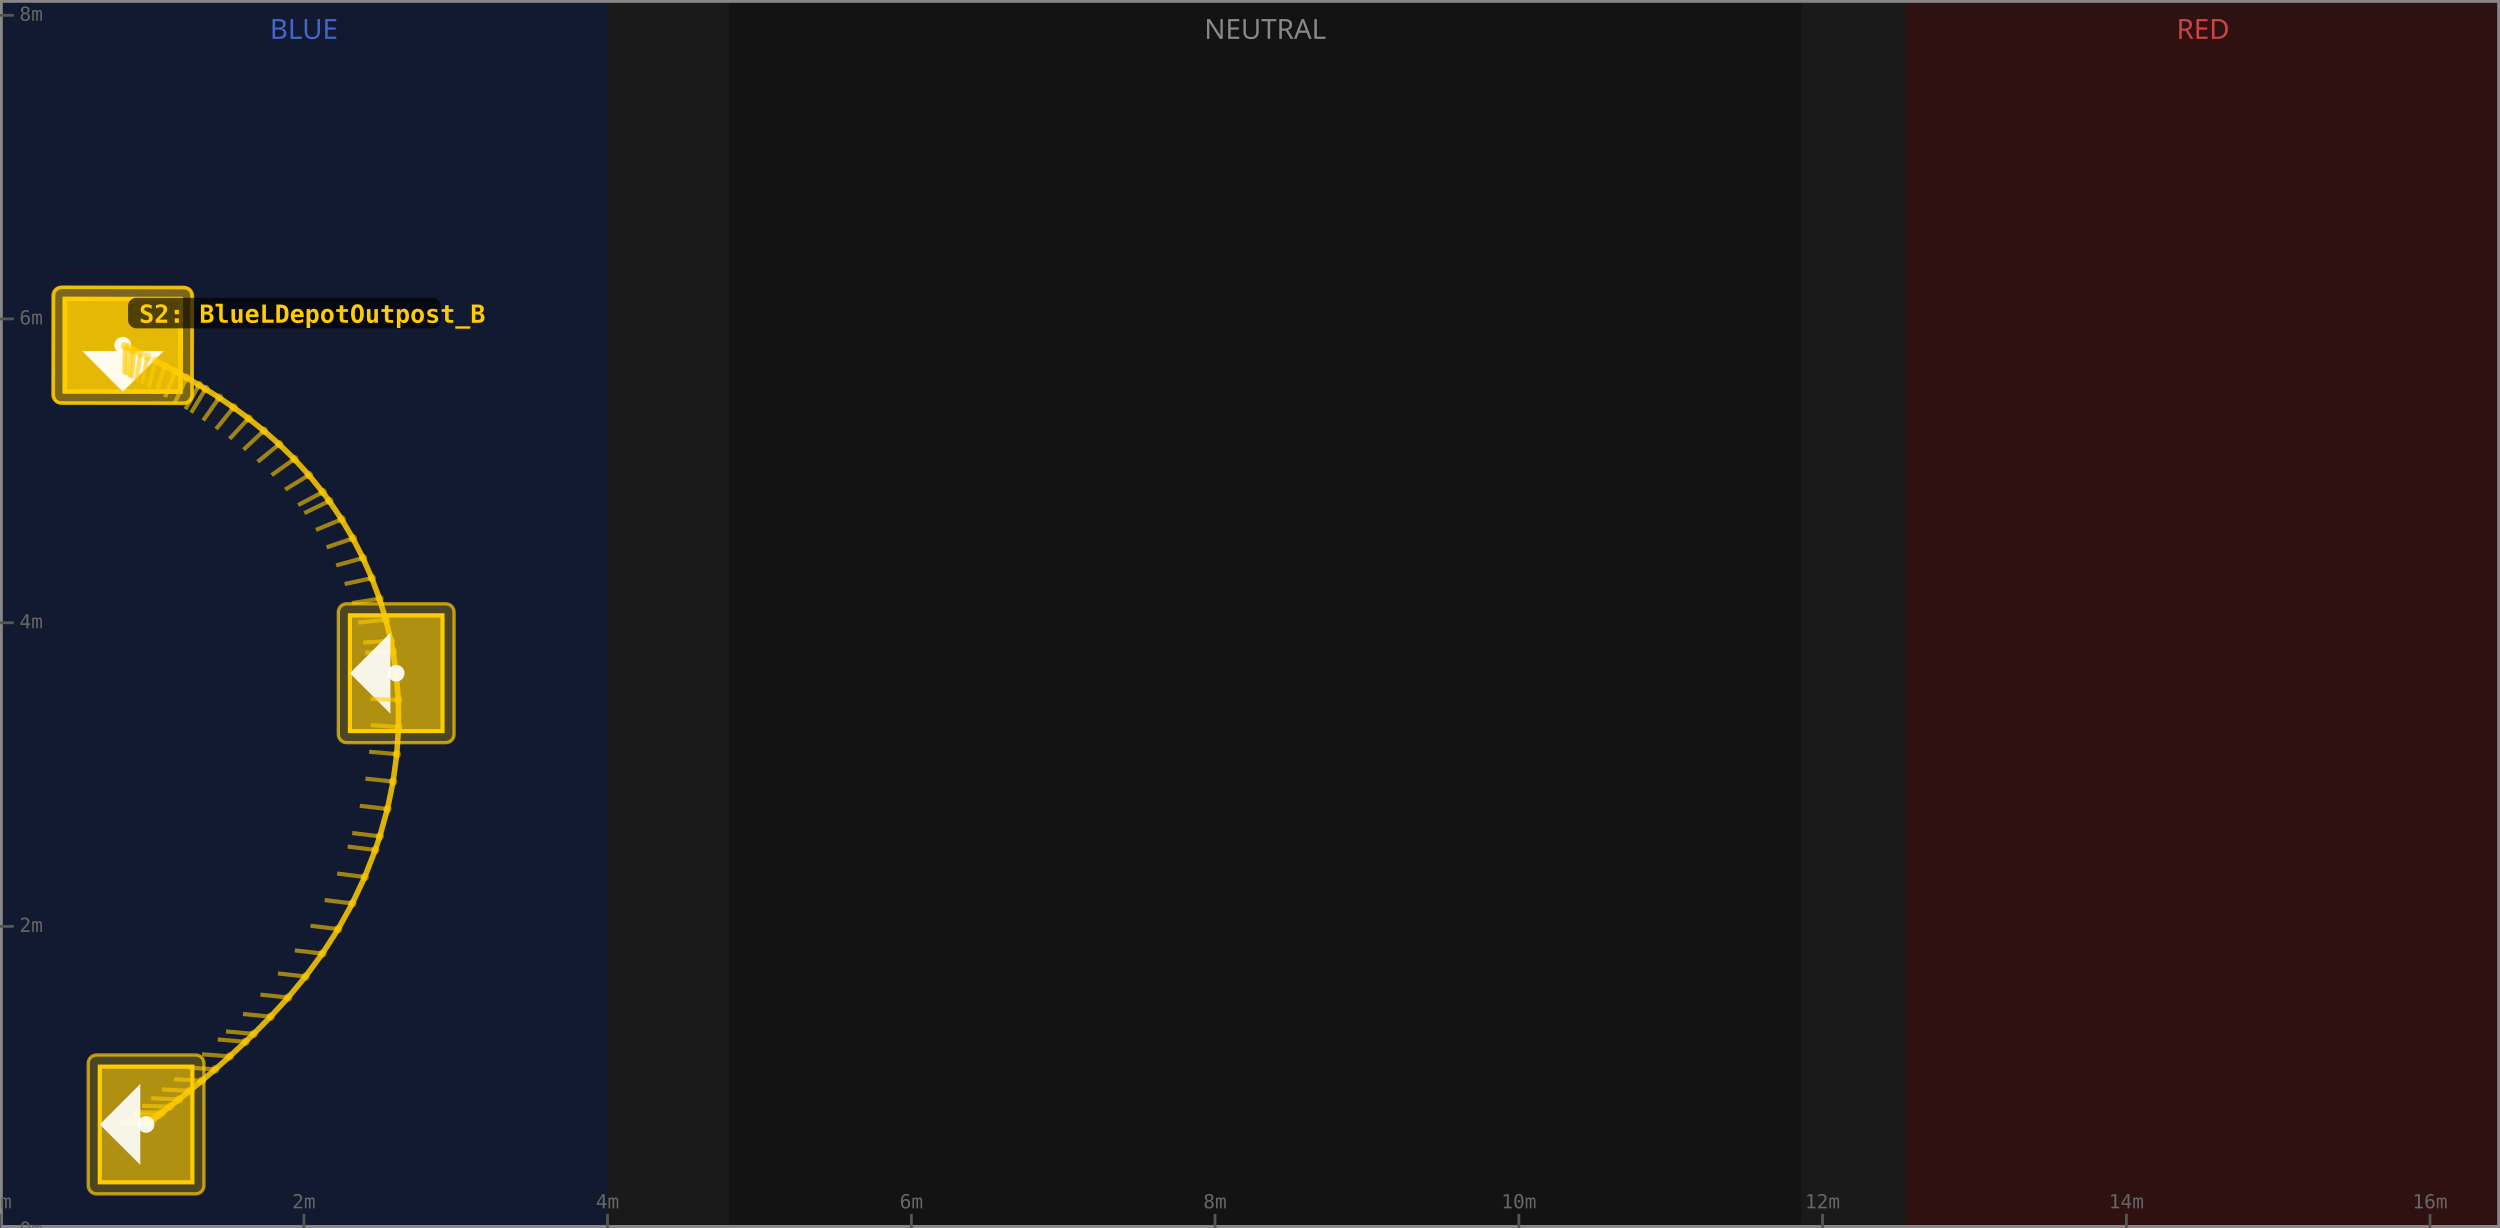
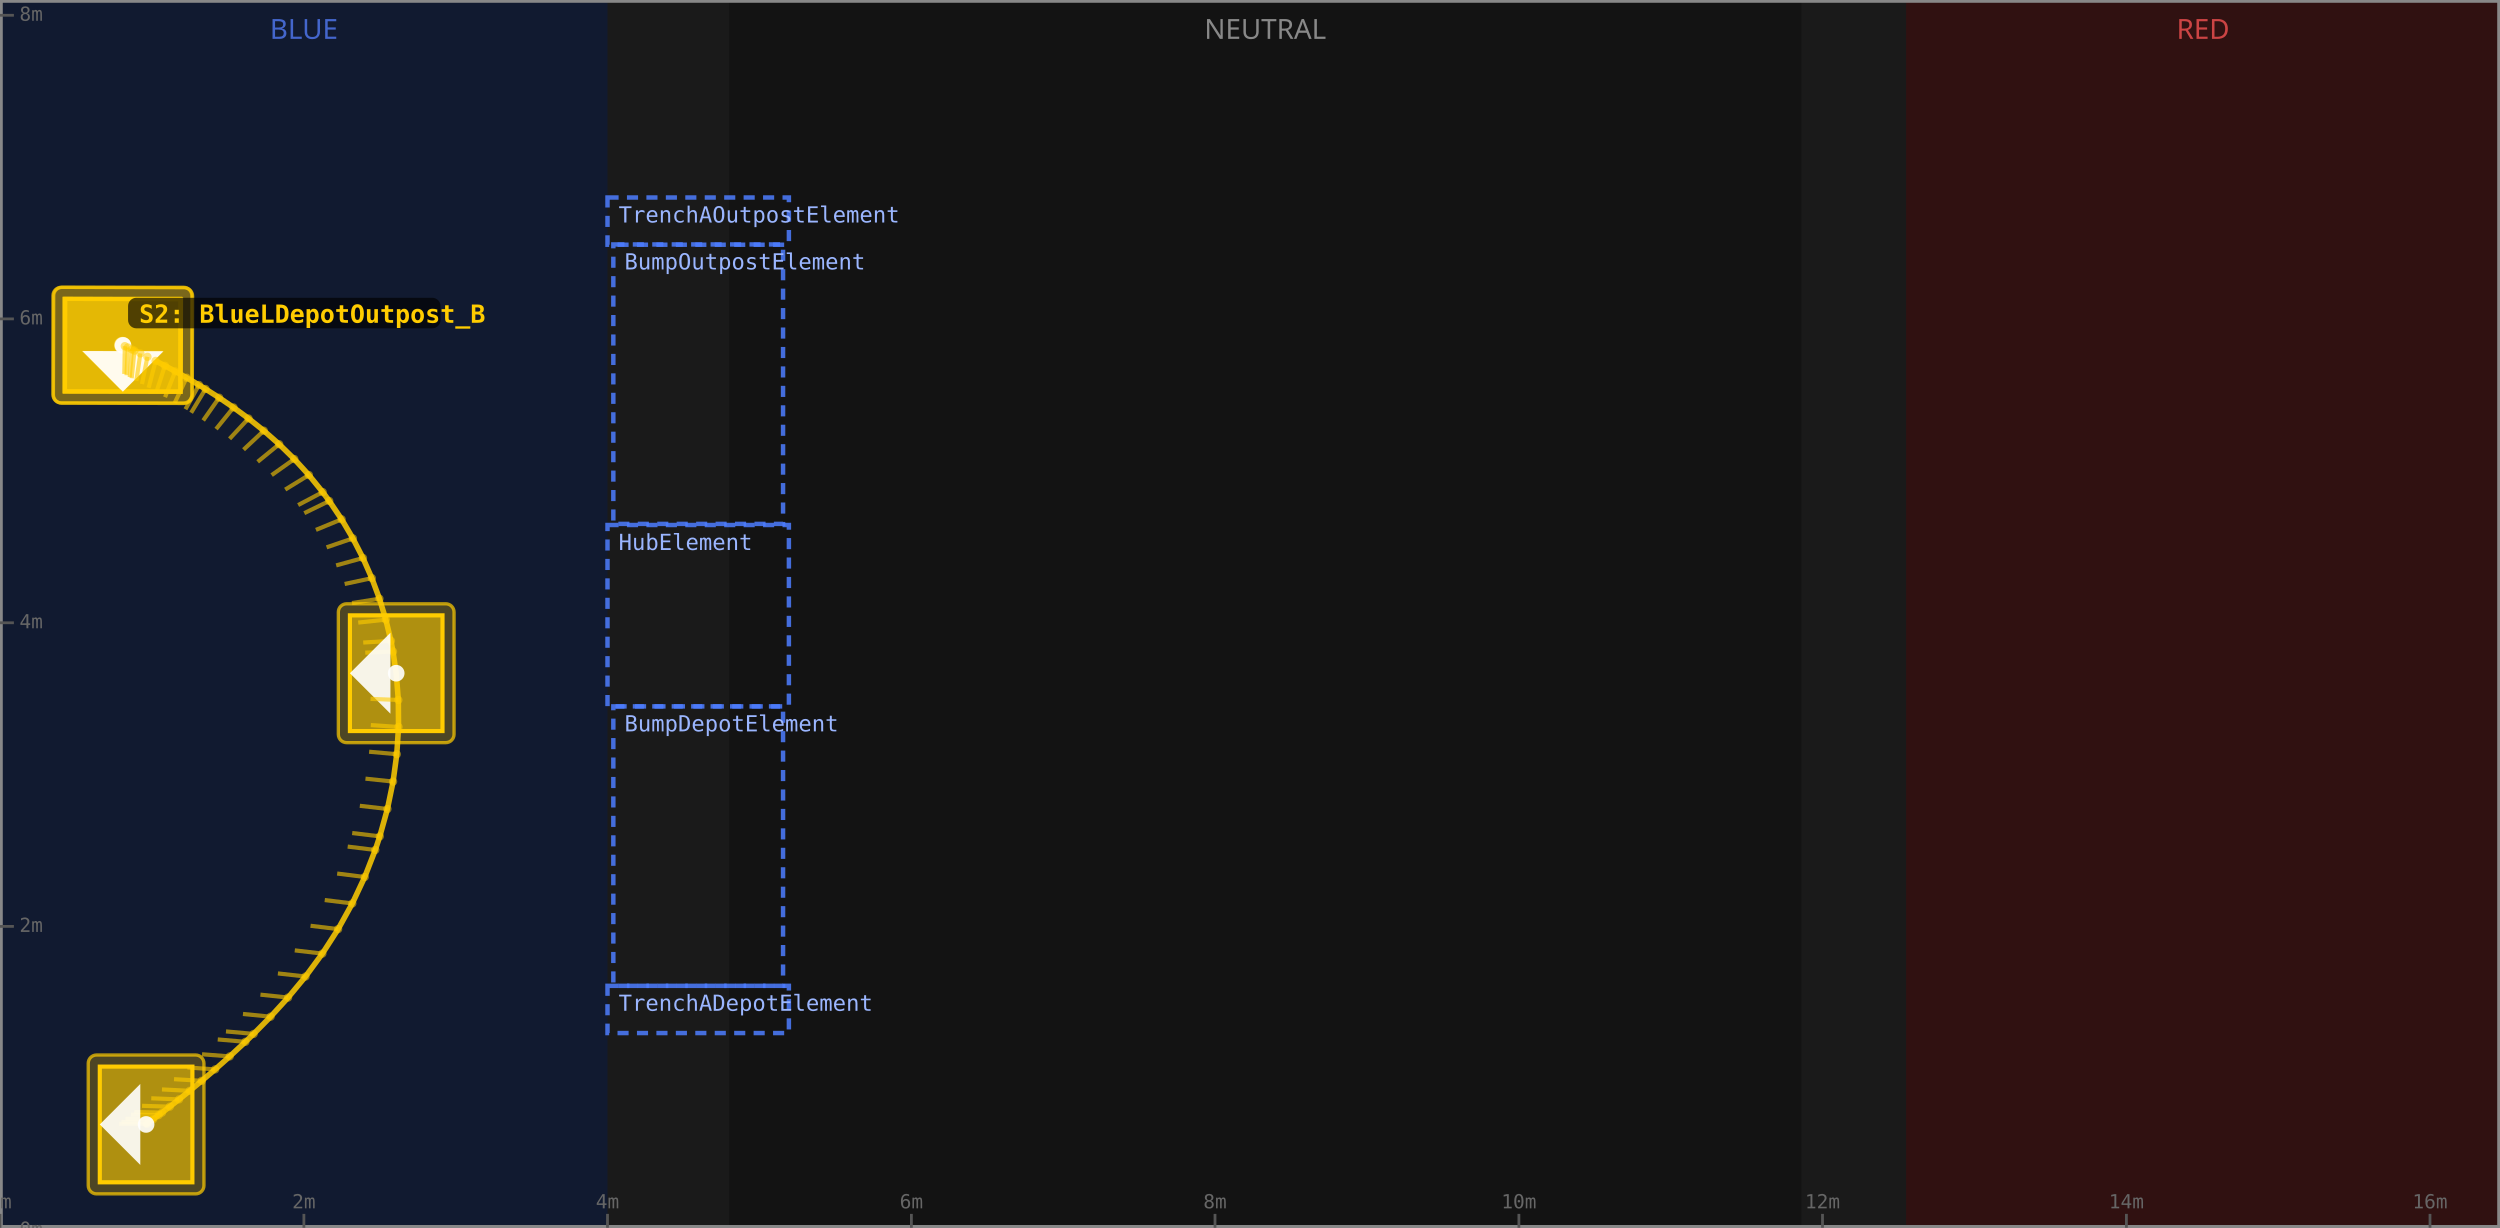
<svg xmlns="http://www.w3.org/2000/svg" width="900" height="442" viewBox="0 0 900 442">
  <rect x="0" y="0" width="900" height="442" fill="#1a1a1a" />
  <rect x="0" y="0" width="218.7" height="442" fill="#0d1a3a" fill-opacity="0.7" />
  <text x="109.4" y="14" text-anchor="middle" font-size="10" fill="#4466cc" font-family="sans-serif">BLUE</text>
  <rect x="262.5" y="0" width="386.0" height="442" fill="#111111" fill-opacity="0.7" />
  <text x="455.5" y="14" text-anchor="middle" font-size="10" fill="#888" font-family="sans-serif">NEUTRAL</text>
  <rect x="686.2" y="0" width="213.8" height="442" fill="#3a0d0d" fill-opacity="0.7" />
  <text x="793.1" y="14" text-anchor="middle" font-size="10" fill="#cc4444" font-family="sans-serif">RED</text>
  <rect x="0" y="0" width="900" height="442" fill="none" stroke="#888" stroke-width="2" />
  <line x1="0.0" y1="442" x2="0.0" y2="437" stroke="#555" stroke-width="1" />
  <text x="0.0" y="435" text-anchor="middle" font-size="7" fill="#666" font-family="monospace">0m</text>
  <line x1="109.4" y1="442" x2="109.4" y2="437" stroke="#555" stroke-width="1" />
  <text x="109.4" y="435" text-anchor="middle" font-size="7" fill="#666" font-family="monospace">2m</text>
  <line x1="218.7" y1="442" x2="218.7" y2="437" stroke="#555" stroke-width="1" />
  <text x="218.7" y="435" text-anchor="middle" font-size="7" fill="#666" font-family="monospace">4m</text>
  <line x1="328.1" y1="442" x2="328.1" y2="437" stroke="#555" stroke-width="1" />
  <text x="328.1" y="435" text-anchor="middle" font-size="7" fill="#666" font-family="monospace">6m</text>
  <line x1="437.4" y1="442" x2="437.4" y2="437" stroke="#555" stroke-width="1" />
  <text x="437.4" y="435" text-anchor="middle" font-size="7" fill="#666" font-family="monospace">8m</text>
  <line x1="546.8" y1="442" x2="546.8" y2="437" stroke="#555" stroke-width="1" />
  <text x="546.8" y="435" text-anchor="middle" font-size="7" fill="#666" font-family="monospace">10m</text>
  <line x1="656.1" y1="442" x2="656.1" y2="437" stroke="#555" stroke-width="1" />
  <text x="656.1" y="435" text-anchor="middle" font-size="7" fill="#666" font-family="monospace">12m</text>
  <line x1="765.5" y1="442" x2="765.5" y2="437" stroke="#555" stroke-width="1" />
  <text x="765.5" y="435" text-anchor="middle" font-size="7" fill="#666" font-family="monospace">14m</text>
  <line x1="874.8" y1="442" x2="874.8" y2="437" stroke="#555" stroke-width="1" />
  <text x="874.8" y="435" text-anchor="middle" font-size="7" fill="#666" font-family="monospace">16m</text>
  <line x1="0" y1="442.9" x2="5" y2="442.9" stroke="#555" stroke-width="1" />
  <text x="7" y="442.9" dominant-baseline="middle" font-size="7" fill="#666" font-family="monospace">0m</text>
  <line x1="0" y1="333.5" x2="5" y2="333.5" stroke="#555" stroke-width="1" />
  <text x="7" y="333.5" dominant-baseline="middle" font-size="7" fill="#666" font-family="monospace">2m</text>
  <line x1="0" y1="224.2" x2="5" y2="224.2" stroke="#555" stroke-width="1" />
  <text x="7" y="224.2" dominant-baseline="middle" font-size="7" fill="#666" font-family="monospace">4m</text>
  <line x1="0" y1="114.8" x2="5" y2="114.8" stroke="#555" stroke-width="1" />
  <text x="7" y="114.8" dominant-baseline="middle" font-size="7" fill="#666" font-family="monospace">6m</text>
  <line x1="0" y1="5.5" x2="5" y2="5.5" stroke="#555" stroke-width="1" />
  <text x="7" y="5.5" dominant-baseline="middle" font-size="7" fill="#666" font-family="monospace">8m</text>
+   <rect x="220.8" y="254.3" width="61.1" height="100.6" fill="none" stroke="#4d7dff" stroke-width="1.6" stroke-dasharray="4 3" stroke-opacity="0.85" />
+   <text x="224.8" y="263.3" text-anchor="start" font-size="8" fill="#9bb6ff" font-family="monospace">BumpDepotElement</text>
+   <rect x="220.8" y="88.0" width="61.1" height="100.6" fill="none" stroke="#4d7dff" stroke-width="1.6" stroke-dasharray="4 3" stroke-opacity="0.85" />
+   <text x="224.8" y="97.0" text-anchor="start" font-size="8" fill="#9bb6ff" font-family="monospace">BumpOutpostElement</text>
+   <rect x="218.7" y="189.0" width="65.3" height="65.3" fill="none" stroke="#4d7dff" stroke-width="1.6" stroke-dasharray="4 3" stroke-opacity="0.85" />
+   <text x="222.7" y="198.0" text-anchor="start" font-size="8" fill="#9bb6ff" font-family="monospace">HubElement</text>
+   <rect x="218.7" y="354.9" width="65.3" height="17.0" fill="none" stroke="#4d7dff" stroke-width="1.6" stroke-dasharray="4 3" stroke-opacity="0.85" />
+   <text x="222.7" y="363.9" text-anchor="start" font-size="8" fill="#9bb6ff" font-family="monospace">TrenchADepotElement</text>
+   <rect x="218.7" y="71.1" width="65.3" height="17.0" fill="none" stroke="#4d7dff" stroke-width="1.6" stroke-dasharray="4 3" stroke-opacity="0.85" />
+   <text x="222.7" y="80.1" text-anchor="start" font-size="8" fill="#9bb6ff" font-family="monospace">TrenchAOutpostElement</text>
  <polyline points="44.06,124.25 44.28,124.34 44.93,124.62 46.00,125.10 47.50,125.79 48.41,126.21 50.54,127.22 53.08,128.45 56.02,129.93 59.37,131.67 63.09,133.68 67.18,135.98 71.63,138.59 73.97,140.03 78.89,143.17 84.07,146.69 89.46,150.65 94.97,155.05 100.50,159.92 105.94,165.25 111.19,171.01 116.17,177.15 118.53,180.35 122.98,186.95 127.03,193.81 130.66,200.88 133.85,208.13 136.60,215.53 138.90,223.06 140.74,230.71 141.48,234.57 142.63,242.36 143.40,251.99 143.47,261.71 142.84,271.52 141.51,281.37 139.47,291.24 136.72,301.10 135.09,306.00 131.30,315.72 126.83,325.25 121.72,334.49 116.05,343.30 109.98,351.55 103.70,359.13 97.42,366.01 91.31,372.21 88.35,375.06 82.70,380.31 77.45,384.98 72.63,389.09 68.29,392.69 64.45,395.78 61.12,398.40 58.33,400.54 57.13,401.45 55.15,402.93 53.73,403.97 52.87,404.59 52.59,404.80" fill="none" stroke="#ffcc00" stroke-width="2" stroke-opacity="0.85" stroke-linejoin="round" stroke-linecap="round" />
  <g id="pose1000" transform="translate(44.06,124.25) rotate(90.00)">
    <rect x="-20.83" y="-25.00" width="41.66" height="50.00" rx="3" fill="#ffcc00" fill-opacity="0.25" stroke="#ffcc00" stroke-width="1.2" stroke-opacity="0.7" />
    <rect x="-16.67" y="-20.83" width="33.33" height="41.66" fill="#ffcc00" fill-opacity="0.55" stroke="#ffcc00" stroke-width="1.5" />
    <polygon points="16.67,0 2.08,14.58 2.08,-14.58" fill="#ffffff" fill-opacity="0.9" />
    <circle cx="0" cy="0" r="3" fill="#ffffff" fill-opacity="0.9" />
  </g>
  <g id="pose1001" transform="translate(44.28,124.34) rotate(90.19)">
    <rect x="-20.83" y="-25.00" width="41.66" height="50.00" rx="3" fill="#ffcc00" fill-opacity="0.25" stroke="#ffcc00" stroke-width="1.2" stroke-opacity="0.7" />
    <rect x="-16.67" y="-20.83" width="33.33" height="41.66" fill="#ffcc00" fill-opacity="0.55" stroke="#ffcc00" stroke-width="1.5" />
    <polygon points="16.67,0 2.08,14.58 2.08,-14.58" fill="#ffffff" fill-opacity="0.9" />
    <circle cx="0" cy="0" r="3" fill="#ffffff" fill-opacity="0.9" />
  </g>
  <g id="pose1002" transform="translate(44.93,124.62) rotate(91.08)">
    <line x1="0" y1="0" x2="10.00" y2="0" stroke="#ffcc00" stroke-width="1.5" stroke-opacity="0.6" />
    <circle cx="0" cy="0" r="1.5" fill="#ffcc00" fill-opacity="0.5" />
  </g>
  <g id="pose1003" transform="translate(46.00,125.10) rotate(92.57)">
    <line x1="0" y1="0" x2="10.00" y2="0" stroke="#ffcc00" stroke-width="1.5" stroke-opacity="0.6" />
    <circle cx="0" cy="0" r="1.5" fill="#ffcc00" fill-opacity="0.5" />
  </g>
  <g id="pose1004" transform="translate(47.50,125.79) rotate(94.57)">
    <line x1="0" y1="0" x2="10.00" y2="0" stroke="#ffcc00" stroke-width="1.5" stroke-opacity="0.6" />
    <circle cx="0" cy="0" r="1.5" fill="#ffcc00" fill-opacity="0.5" />
  </g>
  <g id="pose1005" transform="translate(48.41,126.21) rotate(95.73)">
    <line x1="0" y1="0" x2="10.00" y2="0" stroke="#ffcc00" stroke-width="1.5" stroke-opacity="0.6" />
    <circle cx="0" cy="0" r="1.5" fill="#ffcc00" fill-opacity="0.5" />
  </g>
  <g id="pose1006" transform="translate(50.54,127.22) rotate(98.35)">
    <line x1="0" y1="0" x2="10.00" y2="0" stroke="#ffcc00" stroke-width="1.5" stroke-opacity="0.6" />
    <circle cx="0" cy="0" r="1.5" fill="#ffcc00" fill-opacity="0.5" />
  </g>
  <g id="pose1007" transform="translate(53.08,128.45) rotate(101.29)">
    <line x1="0" y1="0" x2="10.00" y2="0" stroke="#ffcc00" stroke-width="1.5" stroke-opacity="0.6" />
    <circle cx="0" cy="0" r="1.5" fill="#ffcc00" fill-opacity="0.5" />
  </g>
  <g id="pose1008" transform="translate(56.02,129.93) rotate(104.50)">
    <line x1="0" y1="0" x2="10.00" y2="0" stroke="#ffcc00" stroke-width="1.5" stroke-opacity="0.6" />
    <circle cx="0" cy="0" r="1.5" fill="#ffcc00" fill-opacity="0.5" />
  </g>
  <g id="pose1009" transform="translate(59.37,131.67) rotate(107.94)">
    <line x1="0" y1="0" x2="10.00" y2="0" stroke="#ffcc00" stroke-width="1.5" stroke-opacity="0.6" />
    <circle cx="0" cy="0" r="1.5" fill="#ffcc00" fill-opacity="0.5" />
  </g>
  <g id="pose1010" transform="translate(63.09,133.68) rotate(111.54)">
    <line x1="0" y1="0" x2="10.00" y2="0" stroke="#ffcc00" stroke-width="1.5" stroke-opacity="0.6" />
    <circle cx="0" cy="0" r="1.5" fill="#ffcc00" fill-opacity="0.5" />
  </g>
  <g id="pose1011" transform="translate(67.18,135.98) rotate(115.28)">
    <line x1="0" y1="0" x2="10.00" y2="0" stroke="#ffcc00" stroke-width="1.5" stroke-opacity="0.6" />
    <circle cx="0" cy="0" r="1.5" fill="#ffcc00" fill-opacity="0.5" />
  </g>
  <g id="pose1012" transform="translate(71.63,138.59) rotate(119.12)">
    <line x1="0" y1="0" x2="10.00" y2="0" stroke="#ffcc00" stroke-width="1.5" stroke-opacity="0.6" />
    <circle cx="0" cy="0" r="1.5" fill="#ffcc00" fill-opacity="0.5" />
  </g>
  <g id="pose1013" transform="translate(73.97,140.03) rotate(121.07)">
    <line x1="0" y1="0" x2="10.00" y2="0" stroke="#ffcc00" stroke-width="1.5" stroke-opacity="0.6" />
    <circle cx="0" cy="0" r="1.5" fill="#ffcc00" fill-opacity="0.5" />
  </g>
  <g id="pose1014" transform="translate(78.89,143.17) rotate(125.00)">
    <line x1="0" y1="0" x2="10.00" y2="0" stroke="#ffcc00" stroke-width="1.5" stroke-opacity="0.6" />
    <circle cx="0" cy="0" r="1.5" fill="#ffcc00" fill-opacity="0.5" />
  </g>
  <g id="pose1015" transform="translate(84.07,146.69) rotate(128.96)">
    <line x1="0" y1="0" x2="10.00" y2="0" stroke="#ffcc00" stroke-width="1.5" stroke-opacity="0.6" />
    <circle cx="0" cy="0" r="1.5" fill="#ffcc00" fill-opacity="0.5" />
  </g>
  <g id="pose1016" transform="translate(89.46,150.65) rotate(132.91)">
    <line x1="0" y1="0" x2="10.00" y2="0" stroke="#ffcc00" stroke-width="1.5" stroke-opacity="0.6" />
    <circle cx="0" cy="0" r="1.5" fill="#ffcc00" fill-opacity="0.5" />
  </g>
  <g id="pose1017" transform="translate(94.97,155.05) rotate(136.85)">
    <line x1="0" y1="0" x2="10.00" y2="0" stroke="#ffcc00" stroke-width="1.5" stroke-opacity="0.6" />
    <circle cx="0" cy="0" r="1.5" fill="#ffcc00" fill-opacity="0.5" />
  </g>
  <g id="pose1018" transform="translate(100.50,159.92) rotate(140.76)">
    <line x1="0" y1="0" x2="10.00" y2="0" stroke="#ffcc00" stroke-width="1.5" stroke-opacity="0.6" />
    <circle cx="0" cy="0" r="1.5" fill="#ffcc00" fill-opacity="0.5" />
  </g>
  <g id="pose1019" transform="translate(105.94,165.25) rotate(144.62)">
    <line x1="0" y1="0" x2="10.00" y2="0" stroke="#ffcc00" stroke-width="1.5" stroke-opacity="0.6" />
    <circle cx="0" cy="0" r="1.5" fill="#ffcc00" fill-opacity="0.5" />
  </g>
  <g id="pose1020" transform="translate(111.19,171.01) rotate(148.42)">
    <line x1="0" y1="0" x2="10.00" y2="0" stroke="#ffcc00" stroke-width="1.5" stroke-opacity="0.6" />
    <circle cx="0" cy="0" r="1.5" fill="#ffcc00" fill-opacity="0.5" />
  </g>
  <g id="pose1021" transform="translate(116.17,177.15) rotate(152.16)">
    <line x1="0" y1="0" x2="10.00" y2="0" stroke="#ffcc00" stroke-width="1.5" stroke-opacity="0.6" />
    <circle cx="0" cy="0" r="1.5" fill="#ffcc00" fill-opacity="0.5" />
  </g>
  <g id="pose1022" transform="translate(118.53,180.35) rotate(154.00)">
    <line x1="0" y1="0" x2="10.00" y2="0" stroke="#ffcc00" stroke-width="1.5" stroke-opacity="0.6" />
    <circle cx="0" cy="0" r="1.5" fill="#ffcc00" fill-opacity="0.5" />
  </g>
  <g id="pose1023" transform="translate(122.98,186.95) rotate(157.63)">
    <line x1="0" y1="0" x2="10.00" y2="0" stroke="#ffcc00" stroke-width="1.5" stroke-opacity="0.6" />
    <circle cx="0" cy="0" r="1.5" fill="#ffcc00" fill-opacity="0.5" />
  </g>
  <g id="pose1024" transform="translate(127.03,193.81) rotate(161.15)">
    <line x1="0" y1="0" x2="10.00" y2="0" stroke="#ffcc00" stroke-width="1.5" stroke-opacity="0.6" />
    <circle cx="0" cy="0" r="1.5" fill="#ffcc00" fill-opacity="0.5" />
  </g>
  <g id="pose1025" transform="translate(130.66,200.88) rotate(164.57)">
    <line x1="0" y1="0" x2="10.00" y2="0" stroke="#ffcc00" stroke-width="1.5" stroke-opacity="0.6" />
    <circle cx="0" cy="0" r="1.5" fill="#ffcc00" fill-opacity="0.5" />
  </g>
  <g id="pose1026" transform="translate(133.85,208.13) rotate(167.84)">
    <line x1="0" y1="0" x2="10.00" y2="0" stroke="#ffcc00" stroke-width="1.5" stroke-opacity="0.6" />
    <circle cx="0" cy="0" r="1.5" fill="#ffcc00" fill-opacity="0.5" />
  </g>
  <g id="pose1027" transform="translate(136.60,215.53) rotate(170.95)">
    <line x1="0" y1="0" x2="10.00" y2="0" stroke="#ffcc00" stroke-width="1.5" stroke-opacity="0.6" />
    <circle cx="0" cy="0" r="1.5" fill="#ffcc00" fill-opacity="0.5" />
  </g>
  <g id="pose1028" transform="translate(138.90,223.06) rotate(173.86)">
    <line x1="0" y1="0" x2="10.00" y2="0" stroke="#ffcc00" stroke-width="1.5" stroke-opacity="0.6" />
    <circle cx="0" cy="0" r="1.5" fill="#ffcc00" fill-opacity="0.5" />
  </g>
  <g id="pose1029" transform="translate(140.74,230.71) rotate(176.54)">
    <line x1="0" y1="0" x2="10.00" y2="0" stroke="#ffcc00" stroke-width="1.5" stroke-opacity="0.6" />
    <circle cx="0" cy="0" r="1.5" fill="#ffcc00" fill-opacity="0.5" />
  </g>
  <g id="pose1030" transform="translate(141.48,234.57) rotate(177.77)">
    <line x1="0" y1="0" x2="10.00" y2="0" stroke="#ffcc00" stroke-width="1.5" stroke-opacity="0.6" />
    <circle cx="0" cy="0" r="1.5" fill="#ffcc00" fill-opacity="0.5" />
  </g>
  <g id="pose1031" transform="translate(142.63,242.36) rotate(-180.00)">
    <rect x="-20.83" y="-25.00" width="41.66" height="50.00" rx="3" fill="#ffcc00" fill-opacity="0.25" stroke="#ffcc00" stroke-width="1.2" stroke-opacity="0.7" />
    <rect x="-16.67" y="-20.83" width="33.33" height="41.66" fill="#ffcc00" fill-opacity="0.55" stroke="#ffcc00" stroke-width="1.5" />
    <polygon points="16.67,0 2.08,14.58 2.08,-14.58" fill="#ffffff" fill-opacity="0.9" />
    <circle cx="0" cy="0" r="3" fill="#ffffff" fill-opacity="0.9" />
  </g>
  <g id="pose1032" transform="translate(143.40,251.99) rotate(-177.76)">
    <line x1="0" y1="0" x2="10.00" y2="0" stroke="#ffcc00" stroke-width="1.5" stroke-opacity="0.6" />
    <circle cx="0" cy="0" r="1.5" fill="#ffcc00" fill-opacity="0.5" />
  </g>
  <g id="pose1033" transform="translate(143.47,261.71) rotate(-176.08)">
    <line x1="0" y1="0" x2="10.00" y2="0" stroke="#ffcc00" stroke-width="1.5" stroke-opacity="0.6" />
    <circle cx="0" cy="0" r="1.5" fill="#ffcc00" fill-opacity="0.5" />
  </g>
  <g id="pose1034" transform="translate(142.84,271.52) rotate(-174.84)">
    <line x1="0" y1="0" x2="10.00" y2="0" stroke="#ffcc00" stroke-width="1.5" stroke-opacity="0.6" />
    <circle cx="0" cy="0" r="1.5" fill="#ffcc00" fill-opacity="0.5" />
  </g>
  <g id="pose1035" transform="translate(141.51,281.37) rotate(-173.97)">
    <line x1="0" y1="0" x2="10.00" y2="0" stroke="#ffcc00" stroke-width="1.5" stroke-opacity="0.6" />
    <circle cx="0" cy="0" r="1.5" fill="#ffcc00" fill-opacity="0.5" />
  </g>
  <g id="pose1036" transform="translate(139.47,291.24) rotate(-173.39)">
    <line x1="0" y1="0" x2="10.00" y2="0" stroke="#ffcc00" stroke-width="1.5" stroke-opacity="0.6" />
    <circle cx="0" cy="0" r="1.5" fill="#ffcc00" fill-opacity="0.5" />
  </g>
  <g id="pose1037" transform="translate(136.72,301.10) rotate(-173.04)">
    <line x1="0" y1="0" x2="10.00" y2="0" stroke="#ffcc00" stroke-width="1.5" stroke-opacity="0.6" />
    <circle cx="0" cy="0" r="1.5" fill="#ffcc00" fill-opacity="0.5" />
  </g>
  <g id="pose1038" transform="translate(135.09,306.00) rotate(-172.94)">
    <line x1="0" y1="0" x2="10.00" y2="0" stroke="#ffcc00" stroke-width="1.5" stroke-opacity="0.6" />
    <circle cx="0" cy="0" r="1.5" fill="#ffcc00" fill-opacity="0.5" />
  </g>
  <g id="pose1039" transform="translate(131.30,315.72) rotate(-172.86)">
    <line x1="0" y1="0" x2="10.00" y2="0" stroke="#ffcc00" stroke-width="1.5" stroke-opacity="0.6" />
    <circle cx="0" cy="0" r="1.5" fill="#ffcc00" fill-opacity="0.5" />
  </g>
  <g id="pose1040" transform="translate(126.83,325.25) rotate(-172.91)">
    <line x1="0" y1="0" x2="10.00" y2="0" stroke="#ffcc00" stroke-width="1.5" stroke-opacity="0.6" />
    <circle cx="0" cy="0" r="1.5" fill="#ffcc00" fill-opacity="0.5" />
  </g>
  <g id="pose1041" transform="translate(121.72,334.49) rotate(-173.06)">
    <line x1="0" y1="0" x2="10.00" y2="0" stroke="#ffcc00" stroke-width="1.5" stroke-opacity="0.6" />
    <circle cx="0" cy="0" r="1.5" fill="#ffcc00" fill-opacity="0.5" />
  </g>
  <g id="pose1042" transform="translate(116.05,343.30) rotate(-173.30)">
    <line x1="0" y1="0" x2="10.00" y2="0" stroke="#ffcc00" stroke-width="1.5" stroke-opacity="0.6" />
    <circle cx="0" cy="0" r="1.5" fill="#ffcc00" fill-opacity="0.5" />
  </g>
  <g id="pose1043" transform="translate(109.98,351.55) rotate(-173.60)">
    <line x1="0" y1="0" x2="10.00" y2="0" stroke="#ffcc00" stroke-width="1.5" stroke-opacity="0.6" />
    <circle cx="0" cy="0" r="1.5" fill="#ffcc00" fill-opacity="0.5" />
  </g>
  <g id="pose1044" transform="translate(103.70,359.13) rotate(-173.95)">
    <line x1="0" y1="0" x2="10.00" y2="0" stroke="#ffcc00" stroke-width="1.5" stroke-opacity="0.6" />
    <circle cx="0" cy="0" r="1.5" fill="#ffcc00" fill-opacity="0.5" />
  </g>
  <g id="pose1045" transform="translate(97.42,366.01) rotate(-174.36)">
    <line x1="0" y1="0" x2="10.00" y2="0" stroke="#ffcc00" stroke-width="1.5" stroke-opacity="0.6" />
    <circle cx="0" cy="0" r="1.5" fill="#ffcc00" fill-opacity="0.5" />
  </g>
  <g id="pose1046" transform="translate(91.31,372.21) rotate(-174.82)">
    <line x1="0" y1="0" x2="10.00" y2="0" stroke="#ffcc00" stroke-width="1.5" stroke-opacity="0.6" />
    <circle cx="0" cy="0" r="1.5" fill="#ffcc00" fill-opacity="0.5" />
  </g>
  <g id="pose1047" transform="translate(88.35,375.06) rotate(-175.06)">
    <line x1="0" y1="0" x2="10.00" y2="0" stroke="#ffcc00" stroke-width="1.5" stroke-opacity="0.6" />
    <circle cx="0" cy="0" r="1.5" fill="#ffcc00" fill-opacity="0.5" />
  </g>
  <g id="pose1048" transform="translate(82.70,380.31) rotate(-175.57)">
    <line x1="0" y1="0" x2="10.00" y2="0" stroke="#ffcc00" stroke-width="1.5" stroke-opacity="0.6" />
    <circle cx="0" cy="0" r="1.5" fill="#ffcc00" fill-opacity="0.5" />
  </g>
  <g id="pose1049" transform="translate(77.45,384.98) rotate(-176.10)">
    <line x1="0" y1="0" x2="10.00" y2="0" stroke="#ffcc00" stroke-width="1.5" stroke-opacity="0.6" />
    <circle cx="0" cy="0" r="1.5" fill="#ffcc00" fill-opacity="0.5" />
  </g>
  <g id="pose1050" transform="translate(72.63,389.09) rotate(-176.64)">
    <line x1="0" y1="0" x2="10.00" y2="0" stroke="#ffcc00" stroke-width="1.5" stroke-opacity="0.6" />
    <circle cx="0" cy="0" r="1.5" fill="#ffcc00" fill-opacity="0.5" />
  </g>
  <g id="pose1051" transform="translate(68.29,392.69) rotate(-177.18)">
    <line x1="0" y1="0" x2="10.00" y2="0" stroke="#ffcc00" stroke-width="1.5" stroke-opacity="0.6" />
    <circle cx="0" cy="0" r="1.5" fill="#ffcc00" fill-opacity="0.5" />
  </g>
  <g id="pose1052" transform="translate(64.45,395.78) rotate(-177.72)">
    <line x1="0" y1="0" x2="10.00" y2="0" stroke="#ffcc00" stroke-width="1.5" stroke-opacity="0.6" />
    <circle cx="0" cy="0" r="1.5" fill="#ffcc00" fill-opacity="0.5" />
  </g>
  <g id="pose1053" transform="translate(61.12,398.40) rotate(-178.23)">
    <line x1="0" y1="0" x2="10.00" y2="0" stroke="#ffcc00" stroke-width="1.5" stroke-opacity="0.6" />
    <circle cx="0" cy="0" r="1.5" fill="#ffcc00" fill-opacity="0.5" />
  </g>
  <g id="pose1054" transform="translate(58.33,400.54) rotate(-178.71)">
    <line x1="0" y1="0" x2="10.00" y2="0" stroke="#ffcc00" stroke-width="1.5" stroke-opacity="0.6" />
    <circle cx="0" cy="0" r="1.5" fill="#ffcc00" fill-opacity="0.5" />
  </g>
  <g id="pose1055" transform="translate(57.13,401.45) rotate(-178.93)">
    <line x1="0" y1="0" x2="10.00" y2="0" stroke="#ffcc00" stroke-width="1.5" stroke-opacity="0.6" />
    <circle cx="0" cy="0" r="1.5" fill="#ffcc00" fill-opacity="0.5" />
  </g>
  <g id="pose1056" transform="translate(55.15,402.93) rotate(-179.33)">
    <line x1="0" y1="0" x2="10.00" y2="0" stroke="#ffcc00" stroke-width="1.5" stroke-opacity="0.6" />
    <circle cx="0" cy="0" r="1.5" fill="#ffcc00" fill-opacity="0.5" />
  </g>
  <g id="pose1057" transform="translate(53.73,403.97) rotate(-179.66)">
    <line x1="0" y1="0" x2="10.00" y2="0" stroke="#ffcc00" stroke-width="1.5" stroke-opacity="0.6" />
    <circle cx="0" cy="0" r="1.5" fill="#ffcc00" fill-opacity="0.5" />
  </g>
  <g id="pose1058" transform="translate(52.87,404.59) rotate(-179.89)">
    <line x1="0" y1="0" x2="10.00" y2="0" stroke="#ffcc00" stroke-width="1.5" stroke-opacity="0.6" />
    <circle cx="0" cy="0" r="1.5" fill="#ffcc00" fill-opacity="0.5" />
  </g>
  <g id="pose1059" transform="translate(52.59,404.80) rotate(-180.00)">
    <rect x="-20.83" y="-25.00" width="41.66" height="50.00" rx="3" fill="#ffcc00" fill-opacity="0.25" stroke="#ffcc00" stroke-width="1.2" stroke-opacity="0.7" />
    <rect x="-16.67" y="-20.83" width="33.33" height="41.66" fill="#ffcc00" fill-opacity="0.55" stroke="#ffcc00" stroke-width="1.5" />
    <polygon points="16.67,0 2.08,14.58 2.08,-14.58" fill="#ffffff" fill-opacity="0.9" />
    <circle cx="0" cy="0" r="3" fill="#ffffff" fill-opacity="0.9" />
  </g>
  <rect x="46.1" y="107.2" width="112.5" height="11" rx="3" fill="#000000" fill-opacity="0.65" />
  <text x="50.1" y="116.2" font-size="9" fill="#ffcc00" font-family="monospace" font-weight="bold">S2: BlueLDepotOutpost_B</text>
</svg>
